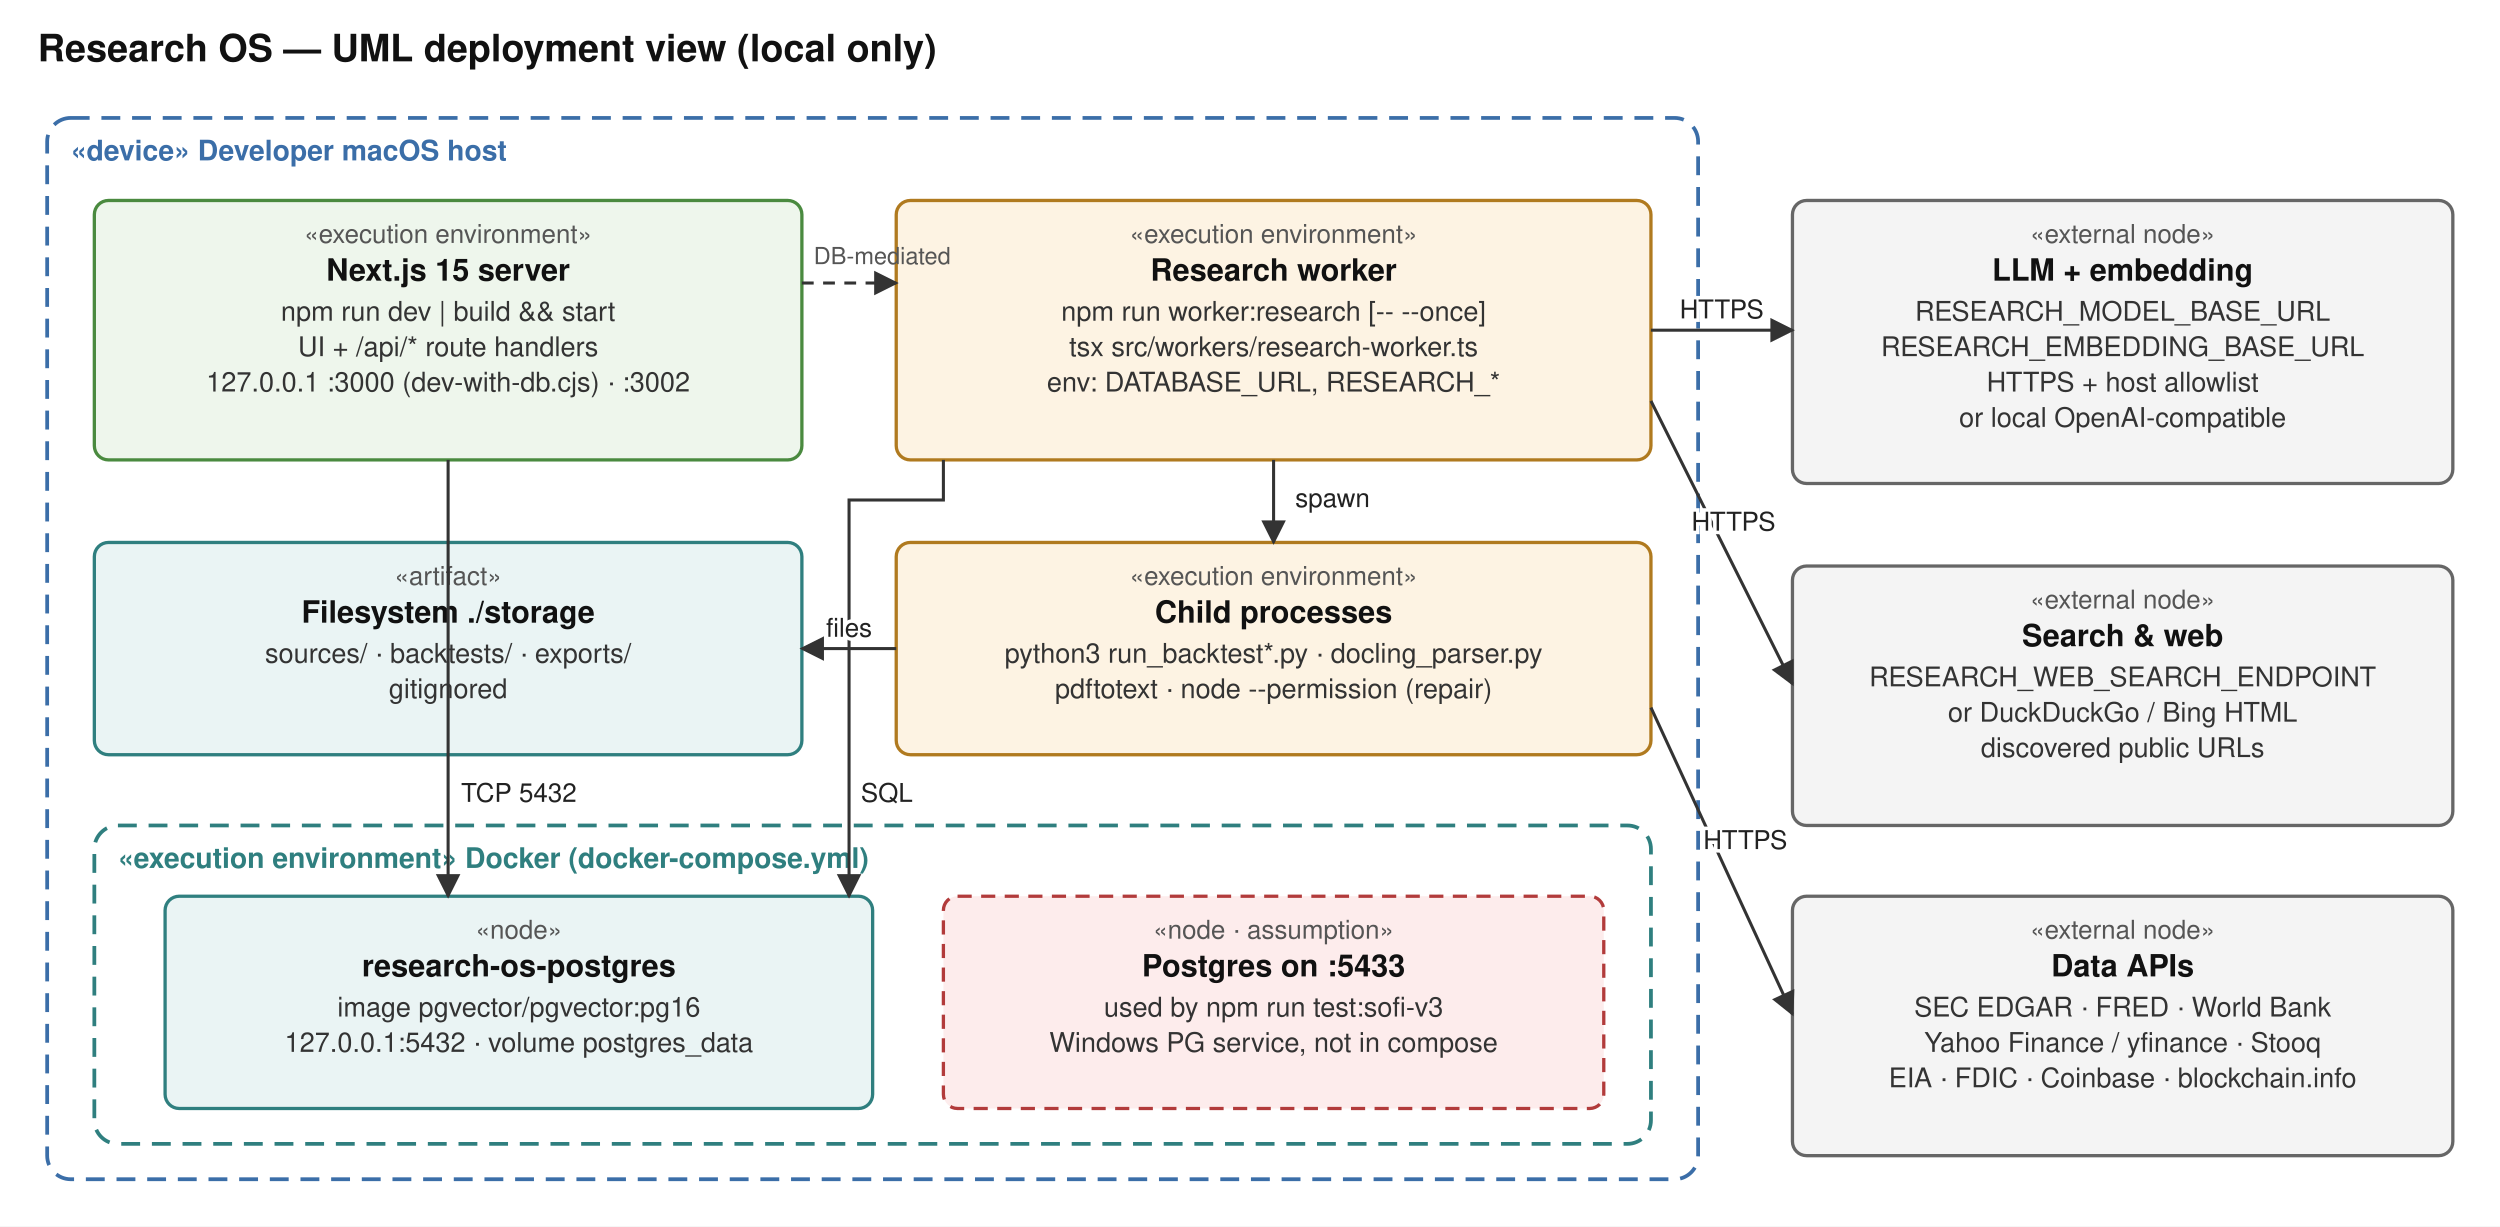
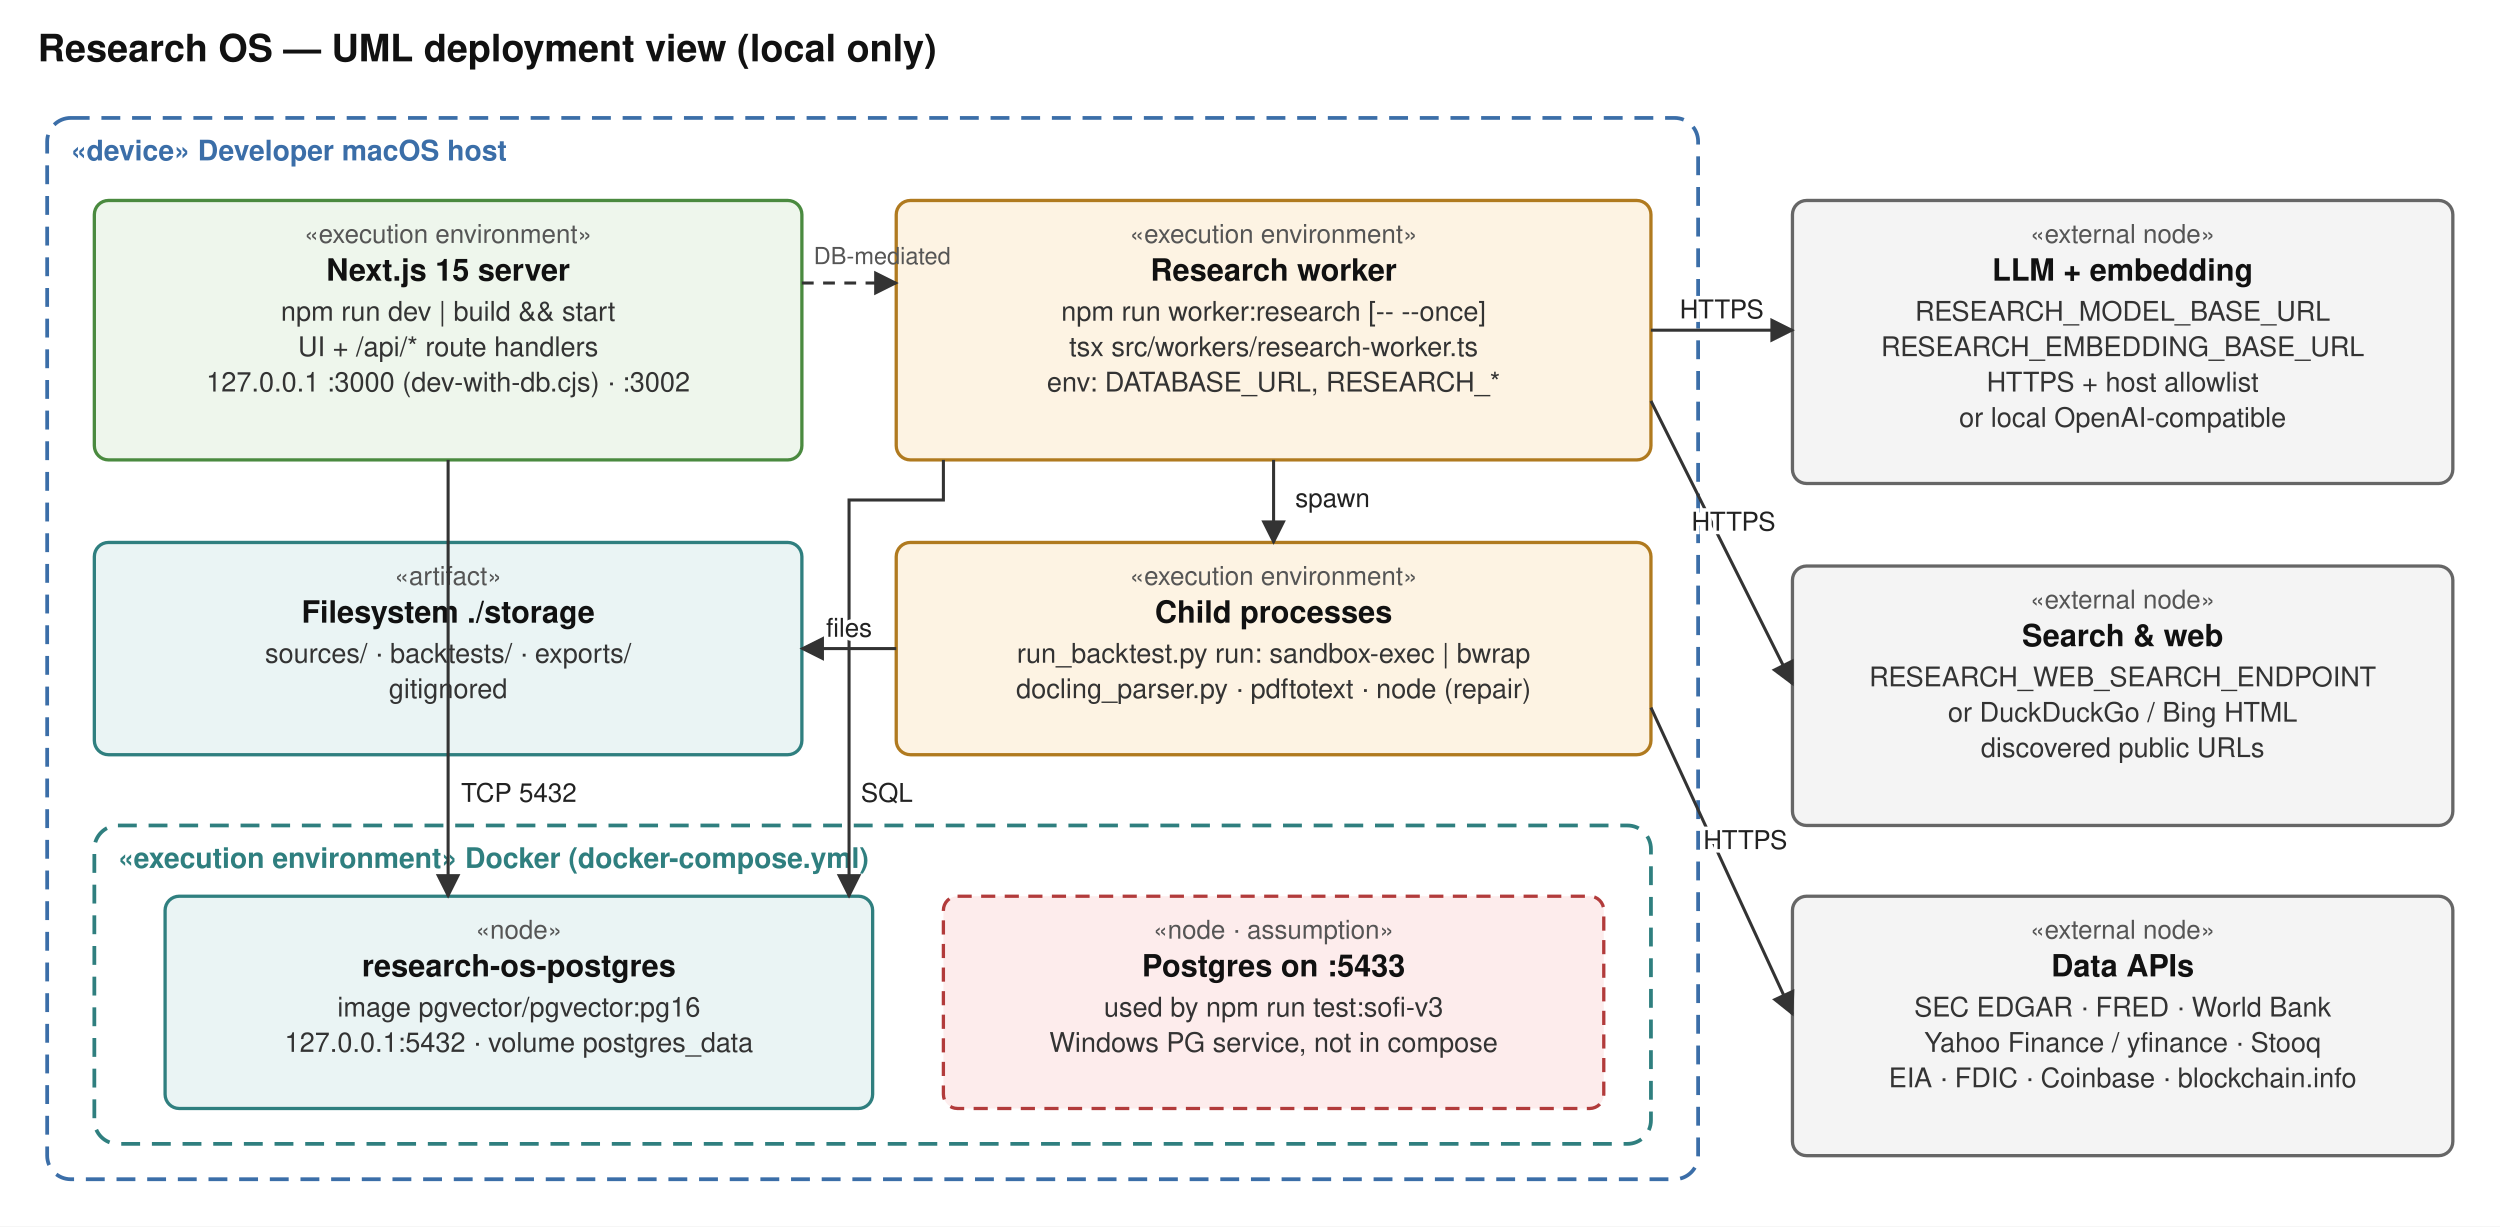
<svg xmlns="http://www.w3.org/2000/svg" viewBox="0 0 1060 520" width="1060" height="520" role="img" aria-labelledby="t d" font-family="Helvetica, Arial, sans-serif" font-size="13">
  <defs>
    <marker id="a" viewBox="0 0 10 10" refX="9" refY="5" markerWidth="8" markerHeight="8" orient="auto-start-reverse">
      <path d="M0,0 L10,5 L0,10 z" fill="#333" />
    </marker>
    <marker id="o" viewBox="0 0 10 10" refX="9" refY="5" markerWidth="9" markerHeight="9" orient="auto-start-reverse">
      <path d="M0,0 L10,5 L0,10" fill="none" stroke="#333" />
    </marker>
  </defs>
  <rect x="0" y="0" width="1060" height="520" fill="#ffffff" />
  <text x="16" y="26" font-size="16" font-weight="bold" fill="#111">Research OS — UML deployment view (local only)</text>
  <rect x="20" y="50" width="700" height="450" rx="10" fill="none" stroke="#3b6ea8" stroke-width="1.6" stroke-dasharray="8 5" />
  <text x="30" y="68" font-size="12" font-weight="bold" text-anchor="start" fill="#3b6ea8">«device» Developer macOS host</text>
  <rect x="40" y="85" width="300" height="110" rx="6" fill="#eef6ec" stroke="#4a8a3f" stroke-width="1.4" />
  <text x="190.0" y="103" font-size="11" font-weight="normal" text-anchor="middle" fill="#555">«execution environment»</text>
  <text x="190.0" y="119" font-size="13" font-weight="bold" text-anchor="middle" fill="#111">Next.js 15 server</text>
  <text x="190.0" y="136" font-size="11.5" font-weight="normal" text-anchor="middle" fill="#333">npm run dev | build &amp;&amp; start</text>
  <text x="190.0" y="151" font-size="11.5" font-weight="normal" text-anchor="middle" fill="#333">UI + /api/* route handlers</text>
  <text x="190.0" y="166" font-size="11.5" font-weight="normal" text-anchor="middle" fill="#333">127.0.0.1 :3000 (dev-with-db.cjs) · :3002</text>
  <rect x="380" y="85" width="320" height="110" rx="6" fill="#fdf3e3" stroke="#b07a1f" stroke-width="1.4" />
  <text x="540.0" y="103" font-size="11" font-weight="normal" text-anchor="middle" fill="#555">«execution environment»</text>
  <text x="540.0" y="119" font-size="13" font-weight="bold" text-anchor="middle" fill="#111">Research worker</text>
  <text x="540.0" y="136" font-size="11.5" font-weight="normal" text-anchor="middle" fill="#333">npm run worker:research [-- --once]</text>
  <text x="540.0" y="151" font-size="11.5" font-weight="normal" text-anchor="middle" fill="#333">tsx src/workers/research-worker.ts</text>
  <text x="540.0" y="166" font-size="11.5" font-weight="normal" text-anchor="middle" fill="#333">env: DATABASE_URL, RESEARCH_*</text>
  <rect x="380" y="230" width="320" height="90" rx="6" fill="#fdf3e3" stroke="#b07a1f" stroke-width="1.4" />
  <text x="540.0" y="248" font-size="11" font-weight="normal" text-anchor="middle" fill="#555">«execution environment»</text>
  <text x="540.0" y="264" font-size="13" font-weight="bold" text-anchor="middle" fill="#111">Child processes</text>
-   <text x="540.0" y="281" font-size="11.5" font-weight="normal" text-anchor="middle" fill="#333">python3 run_backtest*.py · docling_parser.py</text>
-   <text x="540.0" y="296" font-size="11.5" font-weight="normal" text-anchor="middle" fill="#333">pdftotext · node --permission (repair)</text>
+   <text x="540.0" y="281" font-size="11.5" font-weight="normal" text-anchor="middle" fill="#333">run_backtest.py run: sandbox-exec | bwrap</text>
+   <text x="540.0" y="296" font-size="11.5" font-weight="normal" text-anchor="middle" fill="#333">docling_parser.py · pdftotext · node (repair)</text>
  <rect x="40" y="230" width="300" height="90" rx="6" fill="#eaf4f4" stroke="#2f7f7f" stroke-width="1.4" />
  <text x="190.0" y="248" font-size="11" font-weight="normal" text-anchor="middle" fill="#555">«artifact»</text>
  <text x="190.0" y="264" font-size="13" font-weight="bold" text-anchor="middle" fill="#111">Filesystem ./storage</text>
  <text x="190.0" y="281" font-size="11.5" font-weight="normal" text-anchor="middle" fill="#333">sources/ · backtests/ · exports/</text>
  <text x="190.0" y="296" font-size="11.5" font-weight="normal" text-anchor="middle" fill="#333">gitignored</text>
  <rect x="40" y="350" width="660" height="135" rx="10" fill="none" stroke="#2f7f7f" stroke-width="1.6" stroke-dasharray="8 5" />
  <text x="50" y="368" font-size="12" font-weight="bold" text-anchor="start" fill="#2f7f7f">«execution environment» Docker (docker-compose.yml)</text>
  <rect x="70" y="380" width="300" height="90" rx="6" fill="#eaf4f4" stroke="#2f7f7f" stroke-width="1.4" />
  <text x="220.0" y="398" font-size="11" font-weight="normal" text-anchor="middle" fill="#555">«node»</text>
  <text x="220.0" y="414" font-size="13" font-weight="bold" text-anchor="middle" fill="#111">research-os-postgres</text>
  <text x="220.0" y="431" font-size="11.5" font-weight="normal" text-anchor="middle" fill="#333">image pgvector/pgvector:pg16</text>
  <text x="220.0" y="446" font-size="11.5" font-weight="normal" text-anchor="middle" fill="#333">127.0.0.1:5432 · volume postgres_data</text>
  <rect x="400" y="380" width="280" height="90" rx="6" fill="#fdecec" stroke="#b23b3b" stroke-width="1.4" stroke-dasharray="6 4" />
  <text x="540.0" y="398" font-size="11" font-weight="normal" text-anchor="middle" fill="#555">«node · assumption»</text>
  <text x="540.0" y="414" font-size="13" font-weight="bold" text-anchor="middle" fill="#111">Postgres on :5433</text>
  <text x="540.0" y="431" font-size="11.5" font-weight="normal" text-anchor="middle" fill="#333">used by npm run test:sofi-v3</text>
  <text x="540.0" y="446" font-size="11.5" font-weight="normal" text-anchor="middle" fill="#333">Windows PG service, not in compose</text>
  <rect x="760" y="85" width="280" height="120" rx="6" fill="#f4f4f4" stroke="#666666" stroke-width="1.4" />
  <text x="900.0" y="103" font-size="11" font-weight="normal" text-anchor="middle" fill="#555">«external node»</text>
  <text x="900.0" y="119" font-size="13" font-weight="bold" text-anchor="middle" fill="#111">LLM + embedding</text>
  <text x="900.0" y="136" font-size="11.5" font-weight="normal" text-anchor="middle" fill="#333">RESEARCH_MODEL_BASE_URL</text>
  <text x="900.0" y="151" font-size="11.5" font-weight="normal" text-anchor="middle" fill="#333">RESEARCH_EMBEDDING_BASE_URL</text>
  <text x="900.0" y="166" font-size="11.5" font-weight="normal" text-anchor="middle" fill="#333">HTTPS + host allowlist</text>
  <text x="900.0" y="181" font-size="11.5" font-weight="normal" text-anchor="middle" fill="#333">or local OpenAI-compatible</text>
  <rect x="760" y="240" width="280" height="110" rx="6" fill="#f4f4f4" stroke="#666666" stroke-width="1.4" />
  <text x="900.0" y="258" font-size="11" font-weight="normal" text-anchor="middle" fill="#555">«external node»</text>
  <text x="900.0" y="274" font-size="13" font-weight="bold" text-anchor="middle" fill="#111">Search &amp; web</text>
  <text x="900.0" y="291" font-size="11.5" font-weight="normal" text-anchor="middle" fill="#333">RESEARCH_WEB_SEARCH_ENDPOINT</text>
  <text x="900.0" y="306" font-size="11.5" font-weight="normal" text-anchor="middle" fill="#333">or DuckDuckGo / Bing HTML</text>
  <text x="900.0" y="321" font-size="11.5" font-weight="normal" text-anchor="middle" fill="#333">discovered public URLs</text>
  <rect x="760" y="380" width="280" height="110" rx="6" fill="#f4f4f4" stroke="#666666" stroke-width="1.4" />
  <text x="900.0" y="398" font-size="11" font-weight="normal" text-anchor="middle" fill="#555">«external node»</text>
  <text x="900.0" y="414" font-size="13" font-weight="bold" text-anchor="middle" fill="#111">Data APIs</text>
  <text x="900.0" y="431" font-size="11.5" font-weight="normal" text-anchor="middle" fill="#333">SEC EDGAR · FRED · World Bank</text>
  <text x="900.0" y="446" font-size="11.5" font-weight="normal" text-anchor="middle" fill="#333">Yahoo Finance / yfinance · Stooq</text>
  <text x="900.0" y="461" font-size="11.5" font-weight="normal" text-anchor="middle" fill="#333">EIA · FDIC · Coinbase · blockchain.info</text>
  <path d="M190,195 L190,380" fill="none" stroke="#333" stroke-width="1.3" marker-end="url(#a)" />
  <text x="220" y="340" font-size="11" text-anchor="middle" fill="#222" stroke="#ffffff" stroke-width="3" paint-order="stroke">TCP 5432</text>
  <path d="M400,195 L400,212 L360,212 L360,380" fill="none" stroke="#333" stroke-width="1.3" marker-end="url(#a)" />
  <text x="365" y="340" font-size="11" text-anchor="start" fill="#222" stroke="#ffffff" stroke-width="3" paint-order="stroke">SQL</text>
  <path d="M540,195 L540,230" fill="none" stroke="#333" stroke-width="1.3" marker-end="url(#a)" />
  <text x="565" y="215" font-size="11" text-anchor="middle" fill="#222" stroke="#ffffff" stroke-width="3" paint-order="stroke">spawn</text>
  <path d="M380,275 L340,275" fill="none" stroke="#333" stroke-width="1.3" marker-end="url(#a)" />
  <text x="360.0" y="270.0" font-size="11" text-anchor="middle" fill="#222" stroke="#ffffff" stroke-width="3" paint-order="stroke">files</text>
  <path d="M700,140 L760,140" fill="none" stroke="#333" stroke-width="1.3" marker-end="url(#a)" />
  <text x="730.0" y="135.0" font-size="11" text-anchor="middle" fill="#222" stroke="#ffffff" stroke-width="3" paint-order="stroke">HTTPS</text>
  <path d="M700,170 L760,290" fill="none" stroke="#333" stroke-width="1.3" marker-end="url(#a)" />
  <text x="735" y="225" font-size="11" text-anchor="middle" fill="#222" stroke="#ffffff" stroke-width="3" paint-order="stroke">HTTPS</text>
  <path d="M700,300 L760,430" fill="none" stroke="#333" stroke-width="1.3" marker-end="url(#a)" />
  <text x="740" y="360" font-size="11" text-anchor="middle" fill="#222" stroke="#ffffff" stroke-width="3" paint-order="stroke">HTTPS</text>
  <path d="M340,120 L380,120" fill="none" stroke="#333" stroke-width="1.3" stroke-dasharray="5 4" marker-end="url(#a)" />
  <text x="345" y="112" font-size="10" font-weight="normal" text-anchor="start" fill="#555">DB-mediated</text>
</svg>
